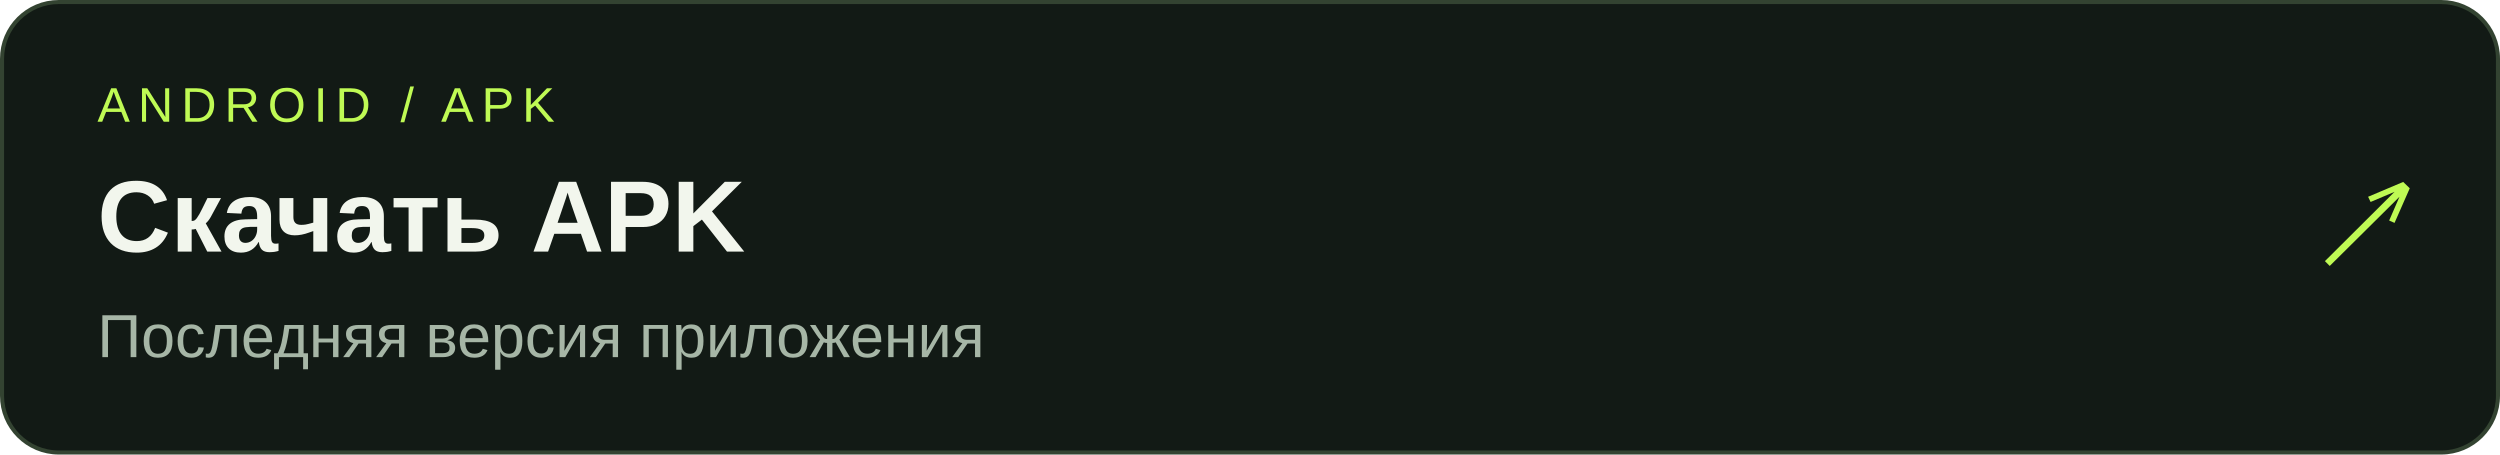
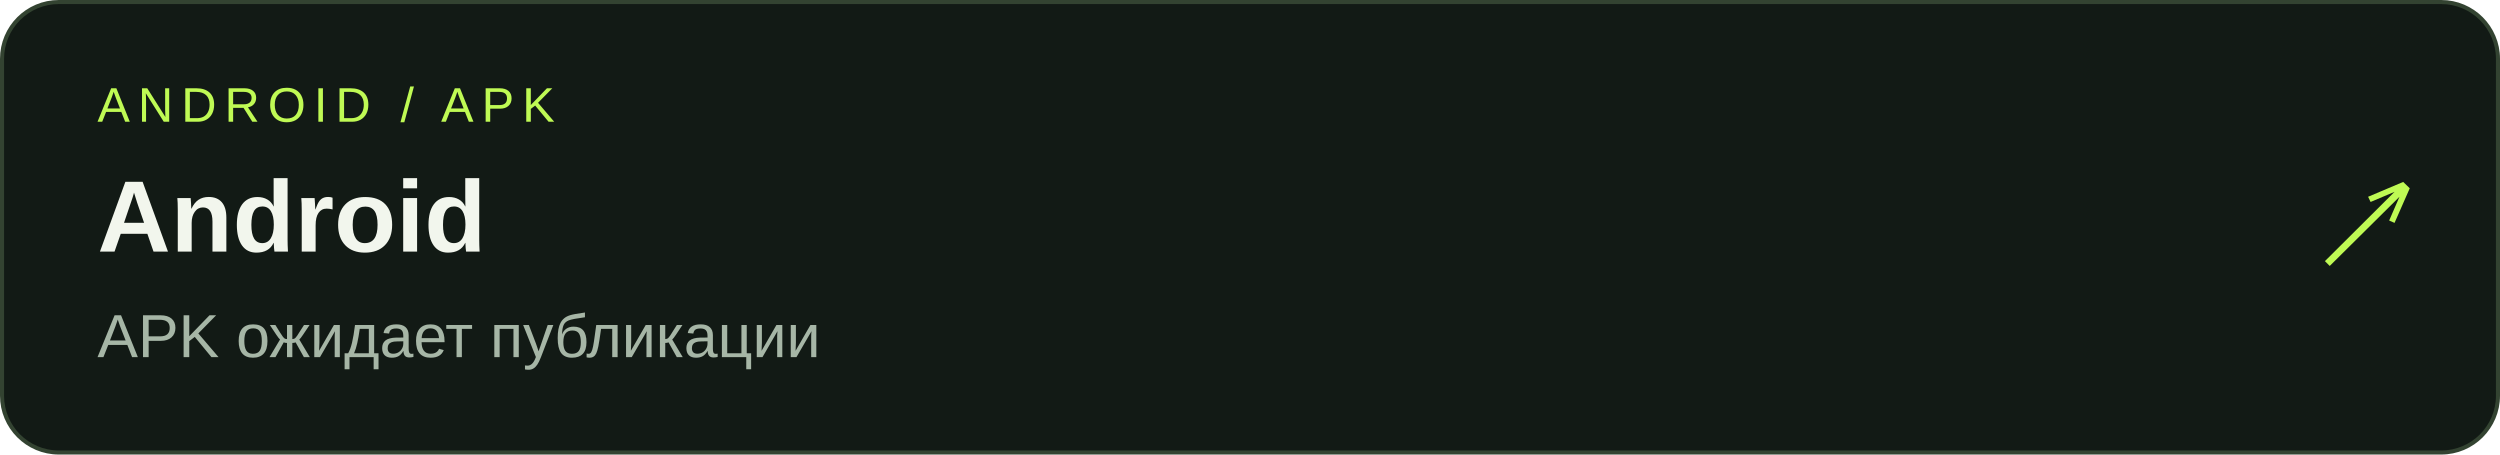
<svg xmlns="http://www.w3.org/2000/svg" width="616" height="112" viewBox="0 0 616 112">
  <rect x=".5" y=".5" width="615" height="111" rx="14" fill="#121a15" stroke="#334331" />
  <g font-family="Arial,Helvetica,sans-serif">
    <text x="24" y="30" font-size="12" fill="#bffa54" letter-spacing="2">ANDROID / APK</text>
-     <text x="24" y="62" font-size="25" font-weight="700" fill="#f2f6ed">Скачать APK</text>
-     <text x="24" y="88" font-size="15" fill="#a6b6a6">Последняя версия приложения</text>
+     <text x="24" y="62" font-size="25" font-weight="700" fill="#f2f6ed">Android</text>
+     <text x="24" y="88" font-size="15" fill="#a6b6a6">APK ожидает публикации</text>
    <text x="573" y="64" font-size="29" fill="#bffa54">↗</text>
  </g>
</svg>
